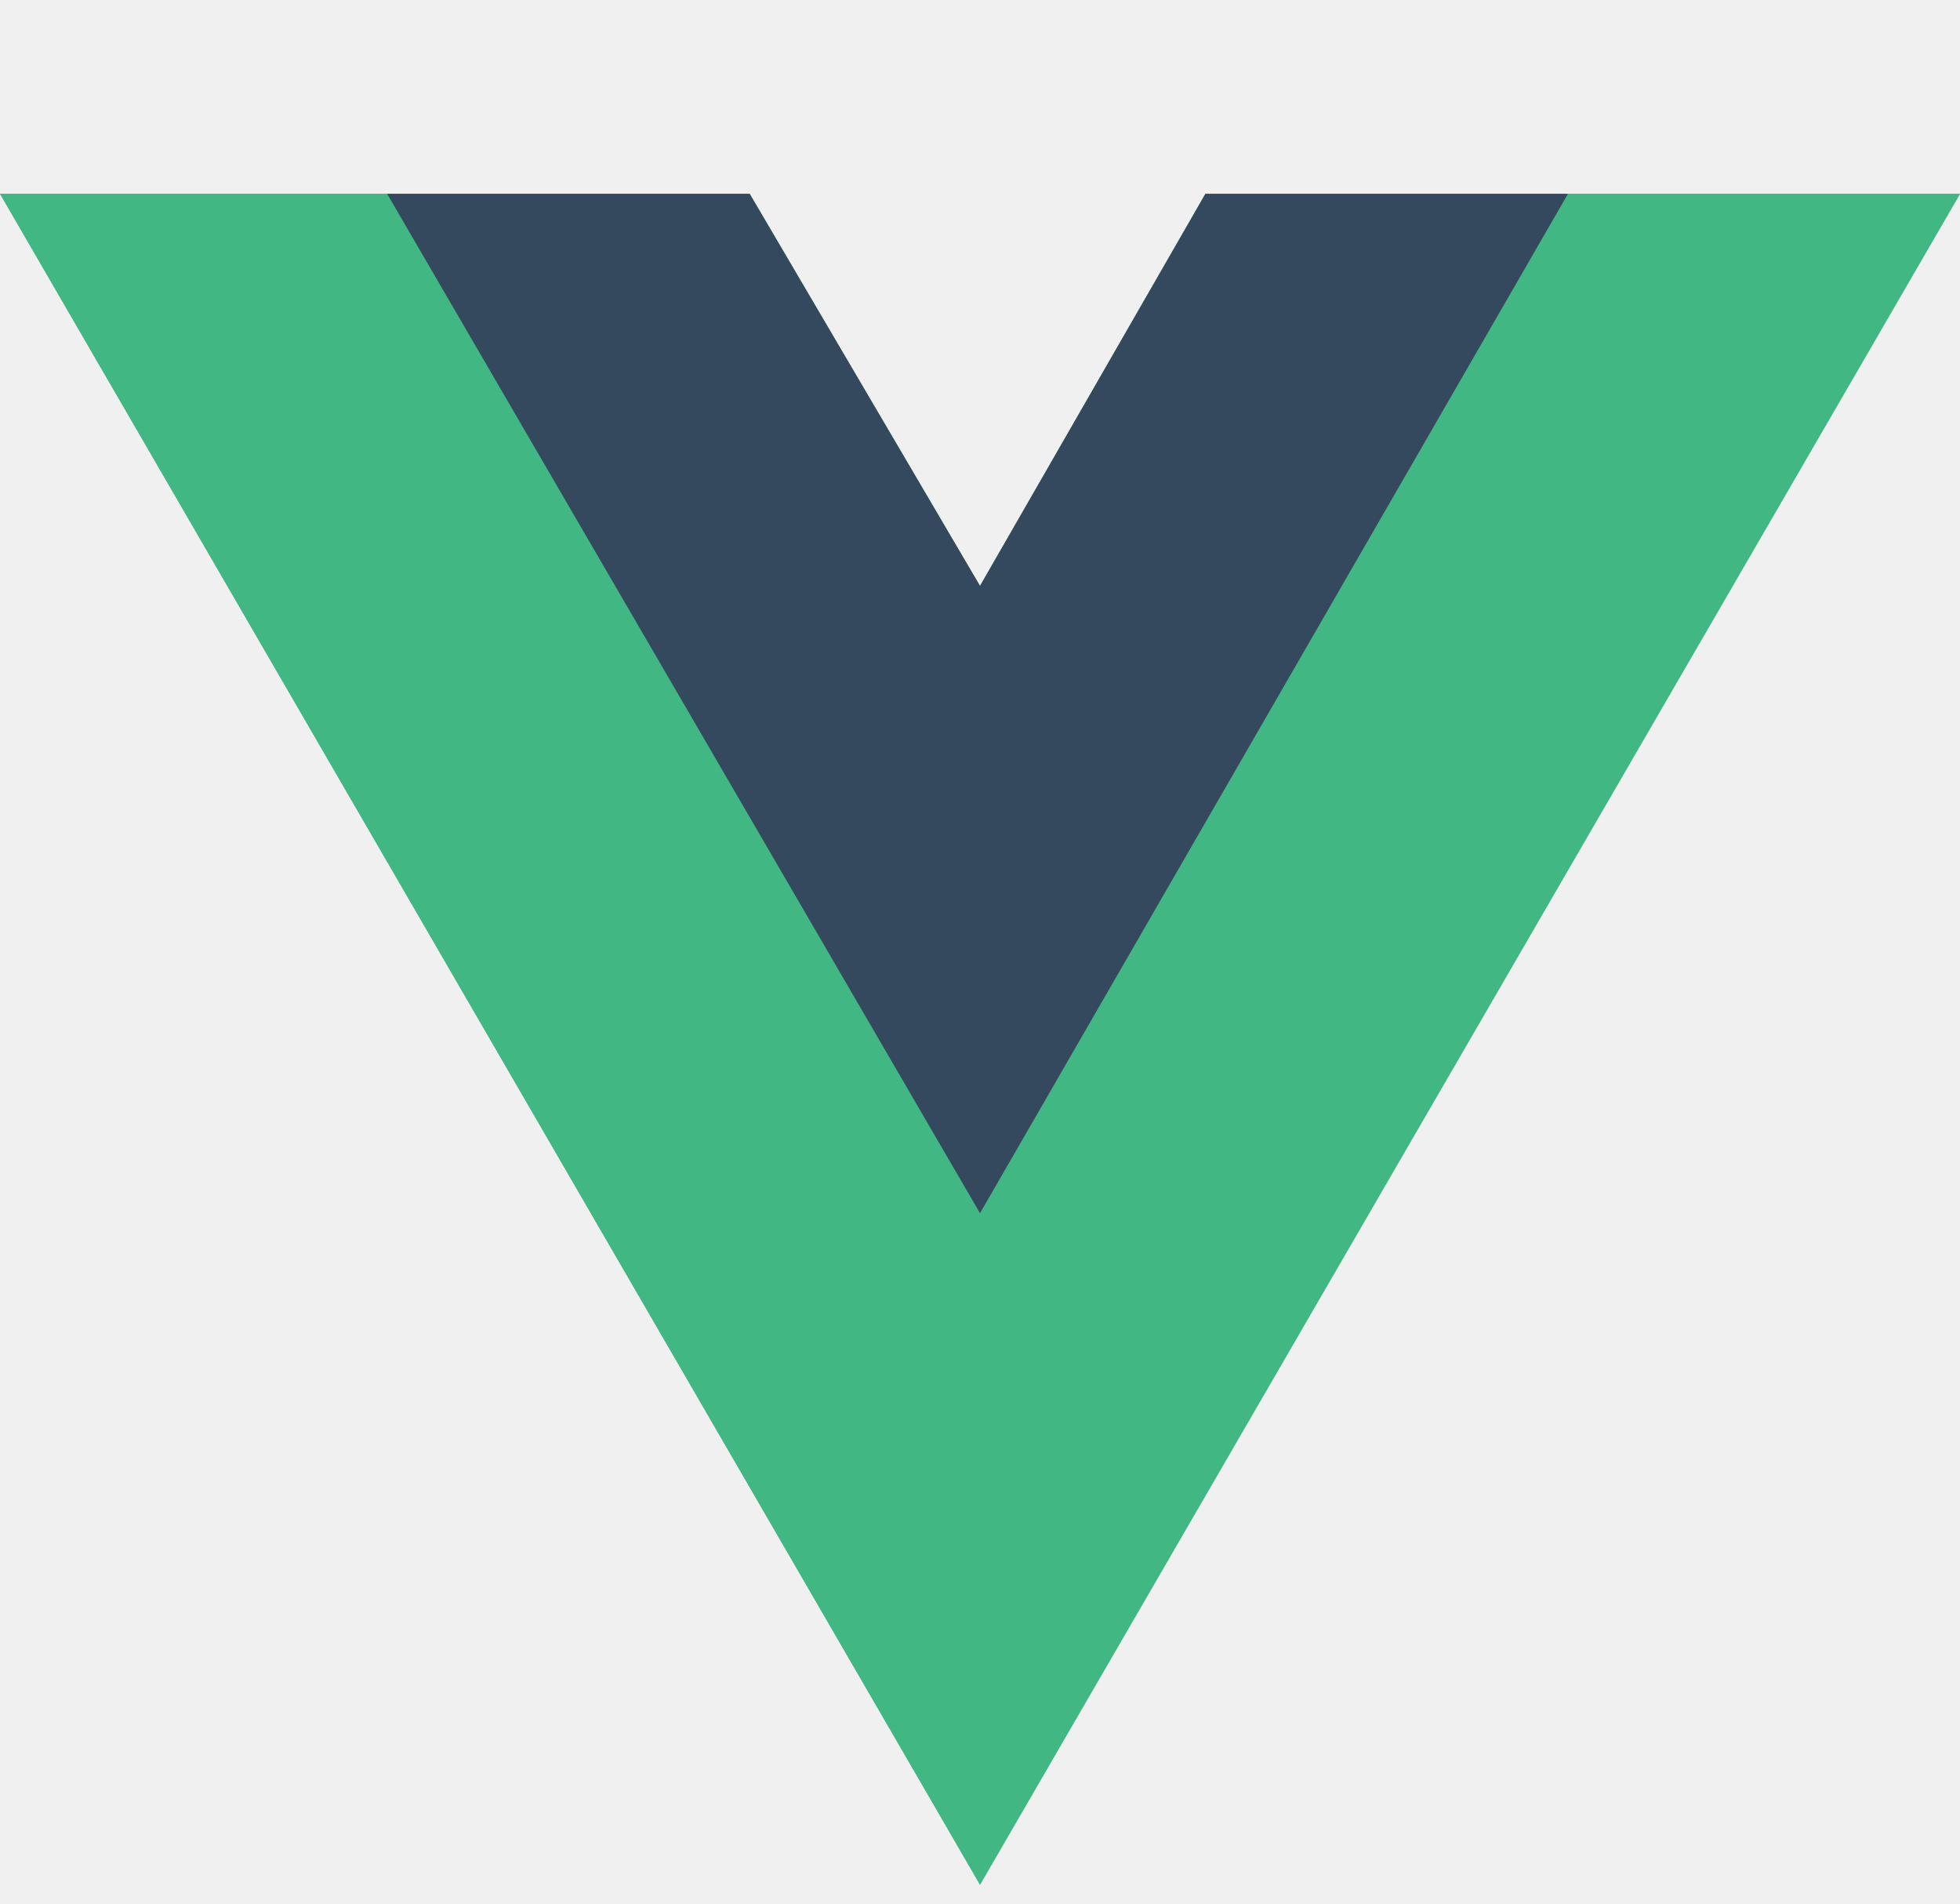
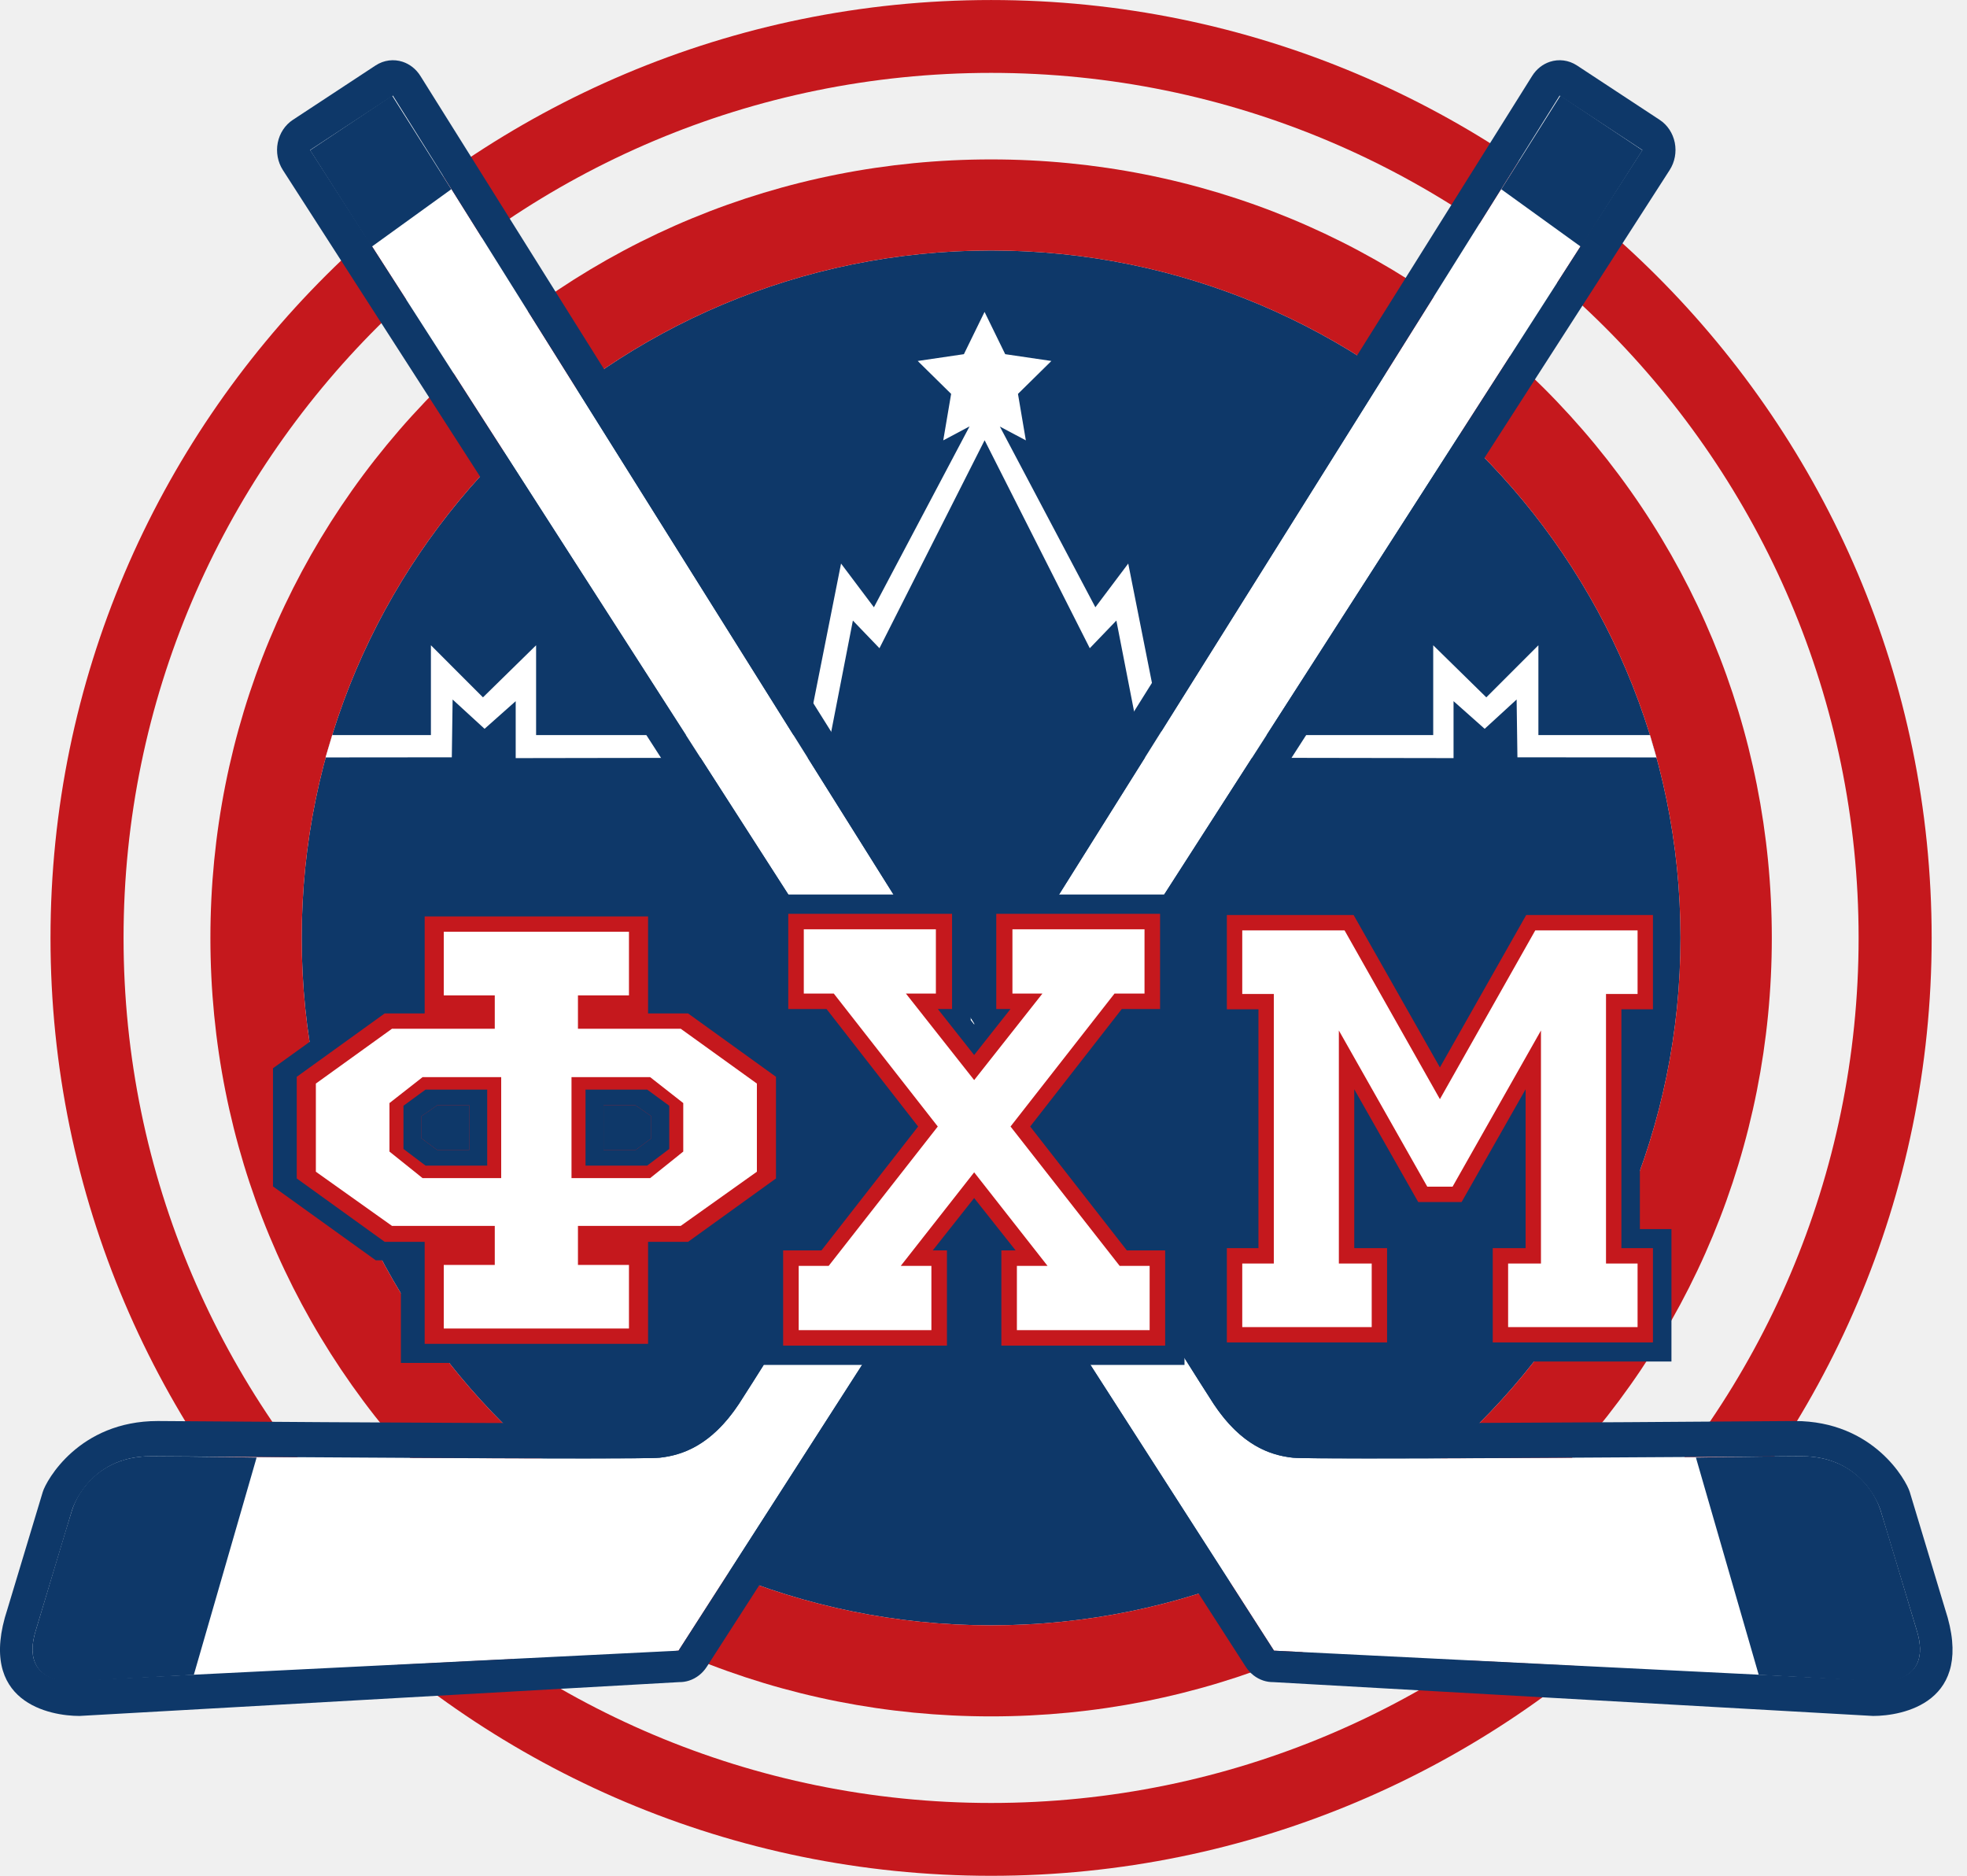
- <svg xmlns="http://www.w3.org/2000/svg" aria-hidden="true" role="img" class="iconify iconify--logos" width="37.07" height="36" preserveAspectRatio="xMidYMid meet" viewBox="0 0 256 198">
-   <path fill="#41B883" d="M204.8 0H256L128 220.8L0 0h97.92L128 51.2L157.44 0h47.36Z" />
-   <path fill="#41B883" d="m0 0l128 220.8L256 0h-51.2L128 132.48L50.56 0H0Z" />
-   <path fill="#35495E" d="M50.56 0L128 133.12L204.8 0h-47.36L128 51.2L97.92 0H50.56Z" />
+ <svg xmlns="http://www.w3.org/2000/svg" width="86" height="82" viewBox="0 0 86 82" fill="none">
+   <g id="g10">
+     <g id="g12">
+       <path id="path14" d="M73.473 41.001C73.473 57.597 59.979 71.052 43.332 71.052C26.686 71.052 13.191 57.597 13.191 41.001C13.191 24.404 26.686 10.95 43.332 10.95C59.979 10.95 73.473 24.404 73.473 41.001Z" fill="#0E3869" />
+       <path id="path16" d="M43.332 6.969C34.214 6.969 25.643 10.509 19.196 16.937C12.749 23.364 9.199 31.91 9.199 41.001C9.199 50.091 12.749 58.637 19.196 65.065C25.643 71.492 34.214 75.032 43.332 75.032C52.45 75.032 61.022 71.492 67.468 65.065C73.915 58.637 77.466 50.091 77.466 41.001C77.466 31.91 73.915 23.364 67.468 16.937C61.022 10.509 52.45 6.969 43.332 6.969ZM43.332 10.95C59.979 10.95 73.473 24.404 73.473 41.001C73.473 57.597 59.979 71.052 43.332 71.052C26.686 71.052 13.191 57.597 13.191 41.001C13.191 24.404 26.686 10.95 43.332 10.95Z" fill="#C5181D" />
+       <path id="path18" d="M43.332 3.186C22.418 3.186 5.402 20.149 5.402 41.001C5.402 61.852 22.418 78.817 43.332 78.817C64.246 78.817 81.261 61.852 81.261 41.001C81.261 20.149 64.246 3.186 43.332 3.186ZM43.332 82.001C20.657 82.001 2.208 63.608 2.208 41.001C2.208 18.393 20.657 0.001 43.332 0.001C66.008 0.001 84.455 18.393 84.455 41.001C84.455 63.608 66.008 82.001 43.332 82.001Z" fill="#C5181D" />
+       <path id="path20" d="M72.423 33.111L66.344 33.106L66.309 30.579L64.912 31.86L63.551 30.651V33.141L49.977 33.119L48.809 27.128L47.647 28.337L43.052 19.251L43.049 19.259L43.046 19.251L38.451 28.337L37.289 27.128L36.122 33.119L22.547 33.141V30.651L21.186 31.86L19.789 30.579L19.754 33.106L14.232 33.111L14.525 32.134H18.84V28.208L21.116 30.485L23.439 28.208V32.134H35.283L36.772 24.636L38.209 26.547L42.39 18.64L41.24 19.251L41.585 17.219L40.124 15.78L42.143 15.483L43.046 13.635L43.949 15.483L45.968 15.78L44.507 17.219L44.852 19.251L43.715 18.647L47.891 26.547L49.328 24.636L50.818 32.134H62.662V28.208L64.984 30.485L67.261 28.208V32.134H72.139L72.423 33.111Z" fill="white" />
+       <path id="path22" d="M3.866 63.644C3.866 63.644 27.871 63.829 28.841 63.724C29.812 63.62 31.093 63.2 32.304 61.376C33.515 59.553 68.19 4.179 68.19 4.179L71.809 6.558L29.667 72.159L0.857 73.616L3.866 63.644Z" fill="white" />
+       <path id="path24" d="M67.764 2.701C67.457 2.802 67.18 3.012 66.988 3.319C66.641 3.873 32.311 58.696 31.125 60.481C30.564 61.324 29.966 61.841 29.295 62.061C29.113 62.12 28.92 62.161 28.706 62.185C27.72 62.253 16.354 62.192 6.9 62.12C3.449 62.12 2.018 64.73 1.87 65.22L0.325 70.342C-1.035 74.457 2.228 75.013 3.472 75.013L29.693 73.534C29.845 73.536 29.993 73.513 30.134 73.466C30.442 73.365 30.715 73.155 30.902 72.863L73 7.433C73.225 7.084 73.306 6.652 73.224 6.237C73.141 5.823 72.903 5.463 72.566 5.241L68.948 2.862C68.58 2.621 68.149 2.575 67.764 2.701ZM68.19 4.179L71.808 6.558L29.666 72.159L3.121 73.475C3.121 73.475 0.857 73.616 1.557 71.299C2.119 69.434 3.15 66.013 3.15 66.013C3.15 66.013 3.866 63.644 6.618 63.66C10.874 63.685 27.98 63.817 28.841 63.724C29.112 63.694 29.407 63.641 29.718 63.539C30.522 63.276 31.431 62.69 32.304 61.376C33.515 59.553 68.19 4.179 68.19 4.179Z" fill="#0E3869" />
+       <path id="path26" d="M71.808 6.568L69.121 10.788L65.637 8.273L68.225 4.179L71.808 6.568Z" fill="#0E3869" />
+       <path id="path28" d="M11.219 63.718L8.474 73.216C8.474 73.216 4.036 73.452 3.296 73.503C2.205 73.578 1.02 73.076 1.557 71.299C2.074 69.587 2.864 66.917 3.151 66.013C3.437 65.11 4.447 63.646 6.618 63.66C8.79 63.674 11.219 63.718 11.219 63.718Z" fill="#0E3869" />
+       <path id="path30" d="M81.503 63.644C81.503 63.644 57.498 63.829 56.526 63.724C55.556 63.62 54.275 63.2 53.064 61.376C51.853 59.553 17.179 4.179 17.179 4.179L13.56 6.558L55.701 72.159L84.511 73.616L81.503 63.644Z" fill="white" />
+       <path id="path32" d="M17.604 2.701C17.218 2.575 16.788 2.621 16.42 2.862L12.802 5.241C12.464 5.463 12.227 5.823 12.144 6.237C12.062 6.652 12.143 7.084 12.367 7.433L54.465 72.863C54.653 73.155 54.926 73.365 55.233 73.466C55.375 73.513 55.523 73.536 55.674 73.534L81.895 75.013C83.139 75.013 86.403 74.457 85.042 70.342L83.497 65.22C83.349 64.73 81.919 62.12 78.467 62.12C69.014 62.192 57.648 62.253 56.661 62.185C56.447 62.161 56.255 62.12 56.073 62.061C55.401 61.841 54.803 61.324 54.243 60.481C53.057 58.696 18.726 3.873 18.38 3.319C18.188 3.012 17.91 2.802 17.604 2.701ZM17.178 4.179C17.178 4.179 51.853 59.553 53.064 61.376C53.937 62.69 54.846 63.276 55.648 63.539C55.96 63.641 56.255 63.694 56.526 63.724C57.388 63.817 74.493 63.685 78.749 63.66C81.502 63.644 82.217 66.013 82.217 66.013C82.217 66.013 83.248 69.434 83.811 71.299C84.51 73.616 82.246 73.475 82.246 73.475L55.701 72.159L13.559 6.558L17.178 4.179Z" fill="#0E3869" />
+       <path id="path34" d="M13.56 6.568L16.247 10.788L19.731 8.273L17.143 4.179L13.56 6.568Z" fill="#0E3869" />
+       <path id="path36" d="M74.148 63.718L76.894 73.216C76.894 73.216 81.332 73.452 82.071 73.503C83.163 73.578 84.348 73.076 83.811 71.299C83.294 69.587 82.503 66.917 82.217 66.013C81.93 65.11 80.921 63.646 78.75 63.66C76.579 63.674 74.148 63.718 74.148 63.718Z" fill="#0E3869" />
+       <path id="path38" d="M34.635 51.726L30.347 54.809H29.042V59.296H17.858V54.809H16.555L12.266 51.726V46.798L16.555 43.715H17.858V39.475H29.042V43.715H30.347L34.635 46.798V51.726Z" fill="#C5181D" />
+       <path id="path40" d="M29.873 50.341V48.221L28.425 47.087H24.987V51.502H28.425L29.873 50.341ZM21.913 51.502V47.087H18.476L17.028 48.221V50.341L18.476 51.502H21.913ZM33.092 51.222L29.763 53.59H25.269V55.296H27.499V58.077H19.402V55.296H21.632V53.59H17.138L13.81 51.222V47.368L17.138 44.972H21.632V43.513H19.402V40.733H27.499V43.513H25.269V44.972H29.763L33.092 47.368V51.222ZM34.258 51.634V46.955L30.209 44.037H28.666V39.797H18.236V44.037H16.692L12.643 46.955V51.634L16.692 54.553H18.236V59.013H28.666V54.553H30.209L34.258 51.634ZM34.635 51.745L30.347 54.828H29.042V59.316H17.858V54.828H16.555L12.266 51.745V46.817L16.555 43.734H17.858V39.494H29.042V43.734H30.347L34.635 46.817V51.745Z" fill="white" />
+       <path id="path42" d="M20.515 50.27H19.108L18.427 49.763V48.793L19.116 48.319H20.515V50.27ZM27.794 50.27H26.387V48.319H27.786L28.474 48.793V49.763L27.794 50.27ZM18.607 50.956H21.301V47.633H18.604L17.64 48.338V50.226L18.607 50.956ZM25.6 50.956H28.294L29.261 50.226V48.338L28.297 47.633H25.6V50.956ZM18.567 58.747H28.334V54.287H30.083L33.927 51.516V47.073L30.083 44.302H28.334V40.063H18.567V44.302H16.819L12.974 47.073V51.516L16.819 54.287H18.567V58.747ZM29.373 59.581H17.527V55.094H16.428L11.935 51.864V46.699L16.428 43.468H17.527V39.229H29.373V43.468H30.474L34.966 46.699V51.864L30.474 55.094H29.373V59.581Z" fill="#0E3869" />
+       <path id="path44" d="M72.812 59.253H64.695V53.996H66.158V49.728L64.226 53.114H61.685L59.752 49.728V53.996H61.215V59.253H53.098V53.996H54.478V44.69H53.098V39.432H59.531L62.955 45.544L66.379 39.432H72.812V44.69H71.432V53.996H72.812V59.253Z" fill="#C5181D" />
+       <path id="path46" d="M71.597 58.015H65.937V55.234H67.373V45.048L63.508 51.876H62.403L58.537 45.048V55.234H59.973V58.015H54.313V55.234H55.693V43.451H54.313V40.672H58.786L62.955 48.049L67.124 40.672H71.597V43.451H70.217V55.234H71.597V58.015ZM72.536 58.951V54.299H71.156V44.388H72.536V39.735H66.572L62.955 46.122L59.338 39.735H53.374V44.388H54.755V54.299H53.374V58.951H60.912V54.299H59.476V48.627L61.851 52.812H64.06L66.434 48.627V54.299H64.999V58.951H72.536ZM72.812 59.253H64.695V53.996H66.158V49.728L64.226 53.115H61.685L59.752 49.728V53.996H61.215V59.253H53.098V53.996H54.478V44.691H53.098V39.432H59.531L62.955 45.544L66.379 39.432H72.812V44.691H71.432V53.996H72.812V59.253Z" fill="white" />
+       <path id="path48" d="M65.265 58.685H72.269V54.564H70.89V44.122H72.269V40.001H66.728L62.955 46.662L59.182 40.001H53.64V44.122H55.021V54.564H53.64V58.685H60.645V54.564H59.21V47.618L62.006 52.546H63.904L66.701 47.618V54.564H65.265V58.685ZM73.078 59.519H64.428V53.73H65.892V50.731L64.38 53.38H61.53L60.019 50.731V53.73H61.481V59.519H52.831V53.73H54.212V44.956H52.831V39.166H59.687L62.955 44.999L66.222 39.166H73.078V44.956H71.698V53.73H73.078V59.519Z" fill="#0E3869" />
+       <path id="path50" d="M51.519 59.418H43.233V54.106L42.592 53.271L41.95 54.106V59.418H33.664V54.106H35.617L39.439 49.266L35.841 44.704H33.887V39.392H42.173V44.704L42.592 45.233L43.01 44.704V39.392H51.296V44.704H49.343L45.744 49.266L49.566 54.106H51.519V59.418Z" fill="#C5181D" />
+       <path id="path52" d="M50.264 58.148H44.46V55.338H45.8L42.592 51.249L39.383 55.338H40.722V58.148H34.92V55.338H36.231L41.001 49.246L36.454 43.433H35.143V40.624H40.918V43.433H39.607L42.592 47.216L45.577 43.433H44.265V40.624H50.04V43.433H48.729L44.182 49.246L48.953 55.338H50.264V58.148ZM51.212 59.093V54.392H49.399L45.381 49.246L49.175 44.379H50.989V39.678H43.289V44.379H43.624L42.592 45.686L41.559 44.379H41.894V39.678H34.194V44.379H36.008L39.802 49.246L35.785 54.392H33.971V59.093H41.671V54.392H41.337L42.592 52.806L43.847 54.392H43.512V59.093H51.212ZM51.519 59.399H43.233V54.087L42.592 53.252L41.95 54.087V59.399H33.664V54.087H35.617L39.439 49.246L35.841 44.685H33.887V39.373H42.173V44.685L42.592 45.213L43.01 44.685V39.373H51.296V44.685H49.343L45.744 49.246L49.566 54.087H51.519V59.399Z" fill="white" />
+       <path id="path54" d="M43.781 58.824H50.943V54.661H49.267L45.041 49.246L49.044 44.111H50.72V39.947H43.558V44.111H44.178L42.591 46.12L41.005 44.111H41.625V39.947H34.464V44.111H36.139L40.142 49.246L35.916 54.661H34.24V58.824H41.402V54.661H40.781L42.591 52.373L44.403 54.661H43.781V58.824ZM51.788 59.667H42.964V54.178L42.591 53.693L42.219 54.177V59.667H33.395V53.818H35.486L39.096 49.246L35.71 44.953H33.618V39.104H42.442V44.592L42.591 44.781L42.741 44.592V39.104H51.564V44.953H49.474L46.087 49.246L49.696 53.818H51.788V59.667Z" fill="#0E3869" />
+       <path id="path56" d="M26.386 50.27V48.319H27.785L28.474 48.793V49.763L27.793 50.27H26.386Z" fill="#0E3869" />
+       <path id="path58" d="M20.516 50.27V48.319H19.117L18.428 48.793V49.763L19.109 50.27H20.516Z" fill="#0E3869" />
+     </g>
+   </g>
</svg>
